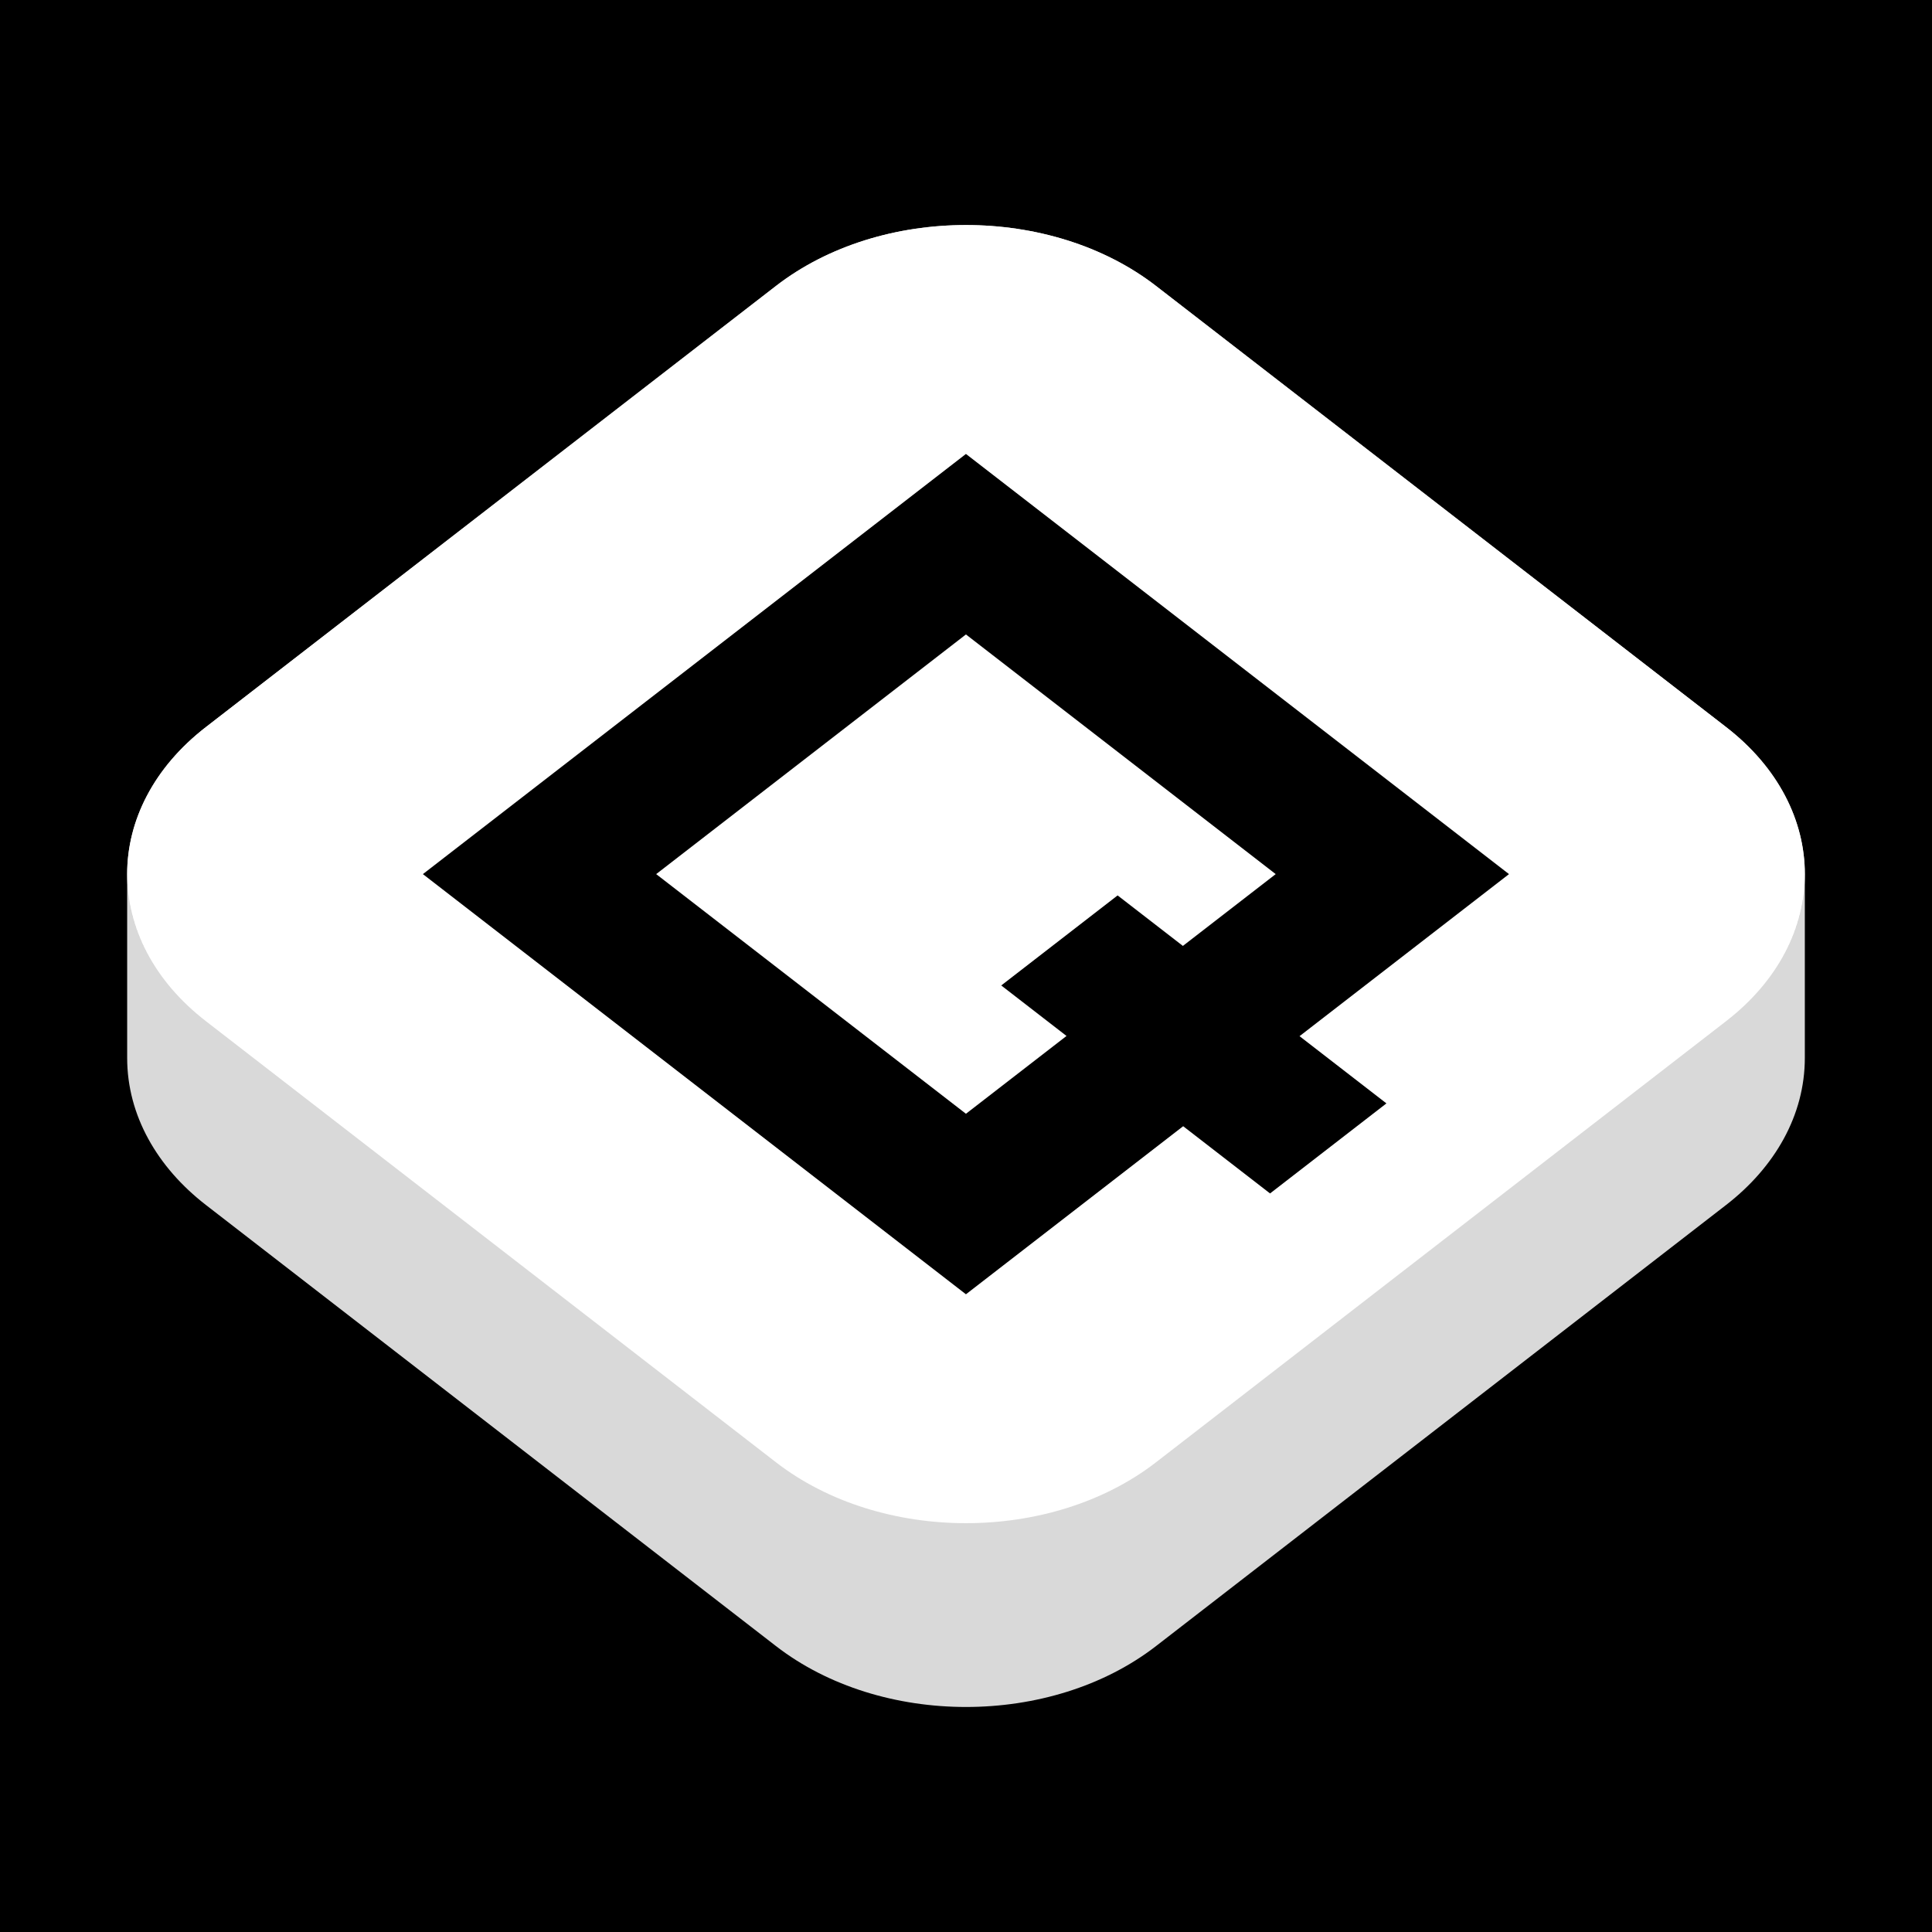
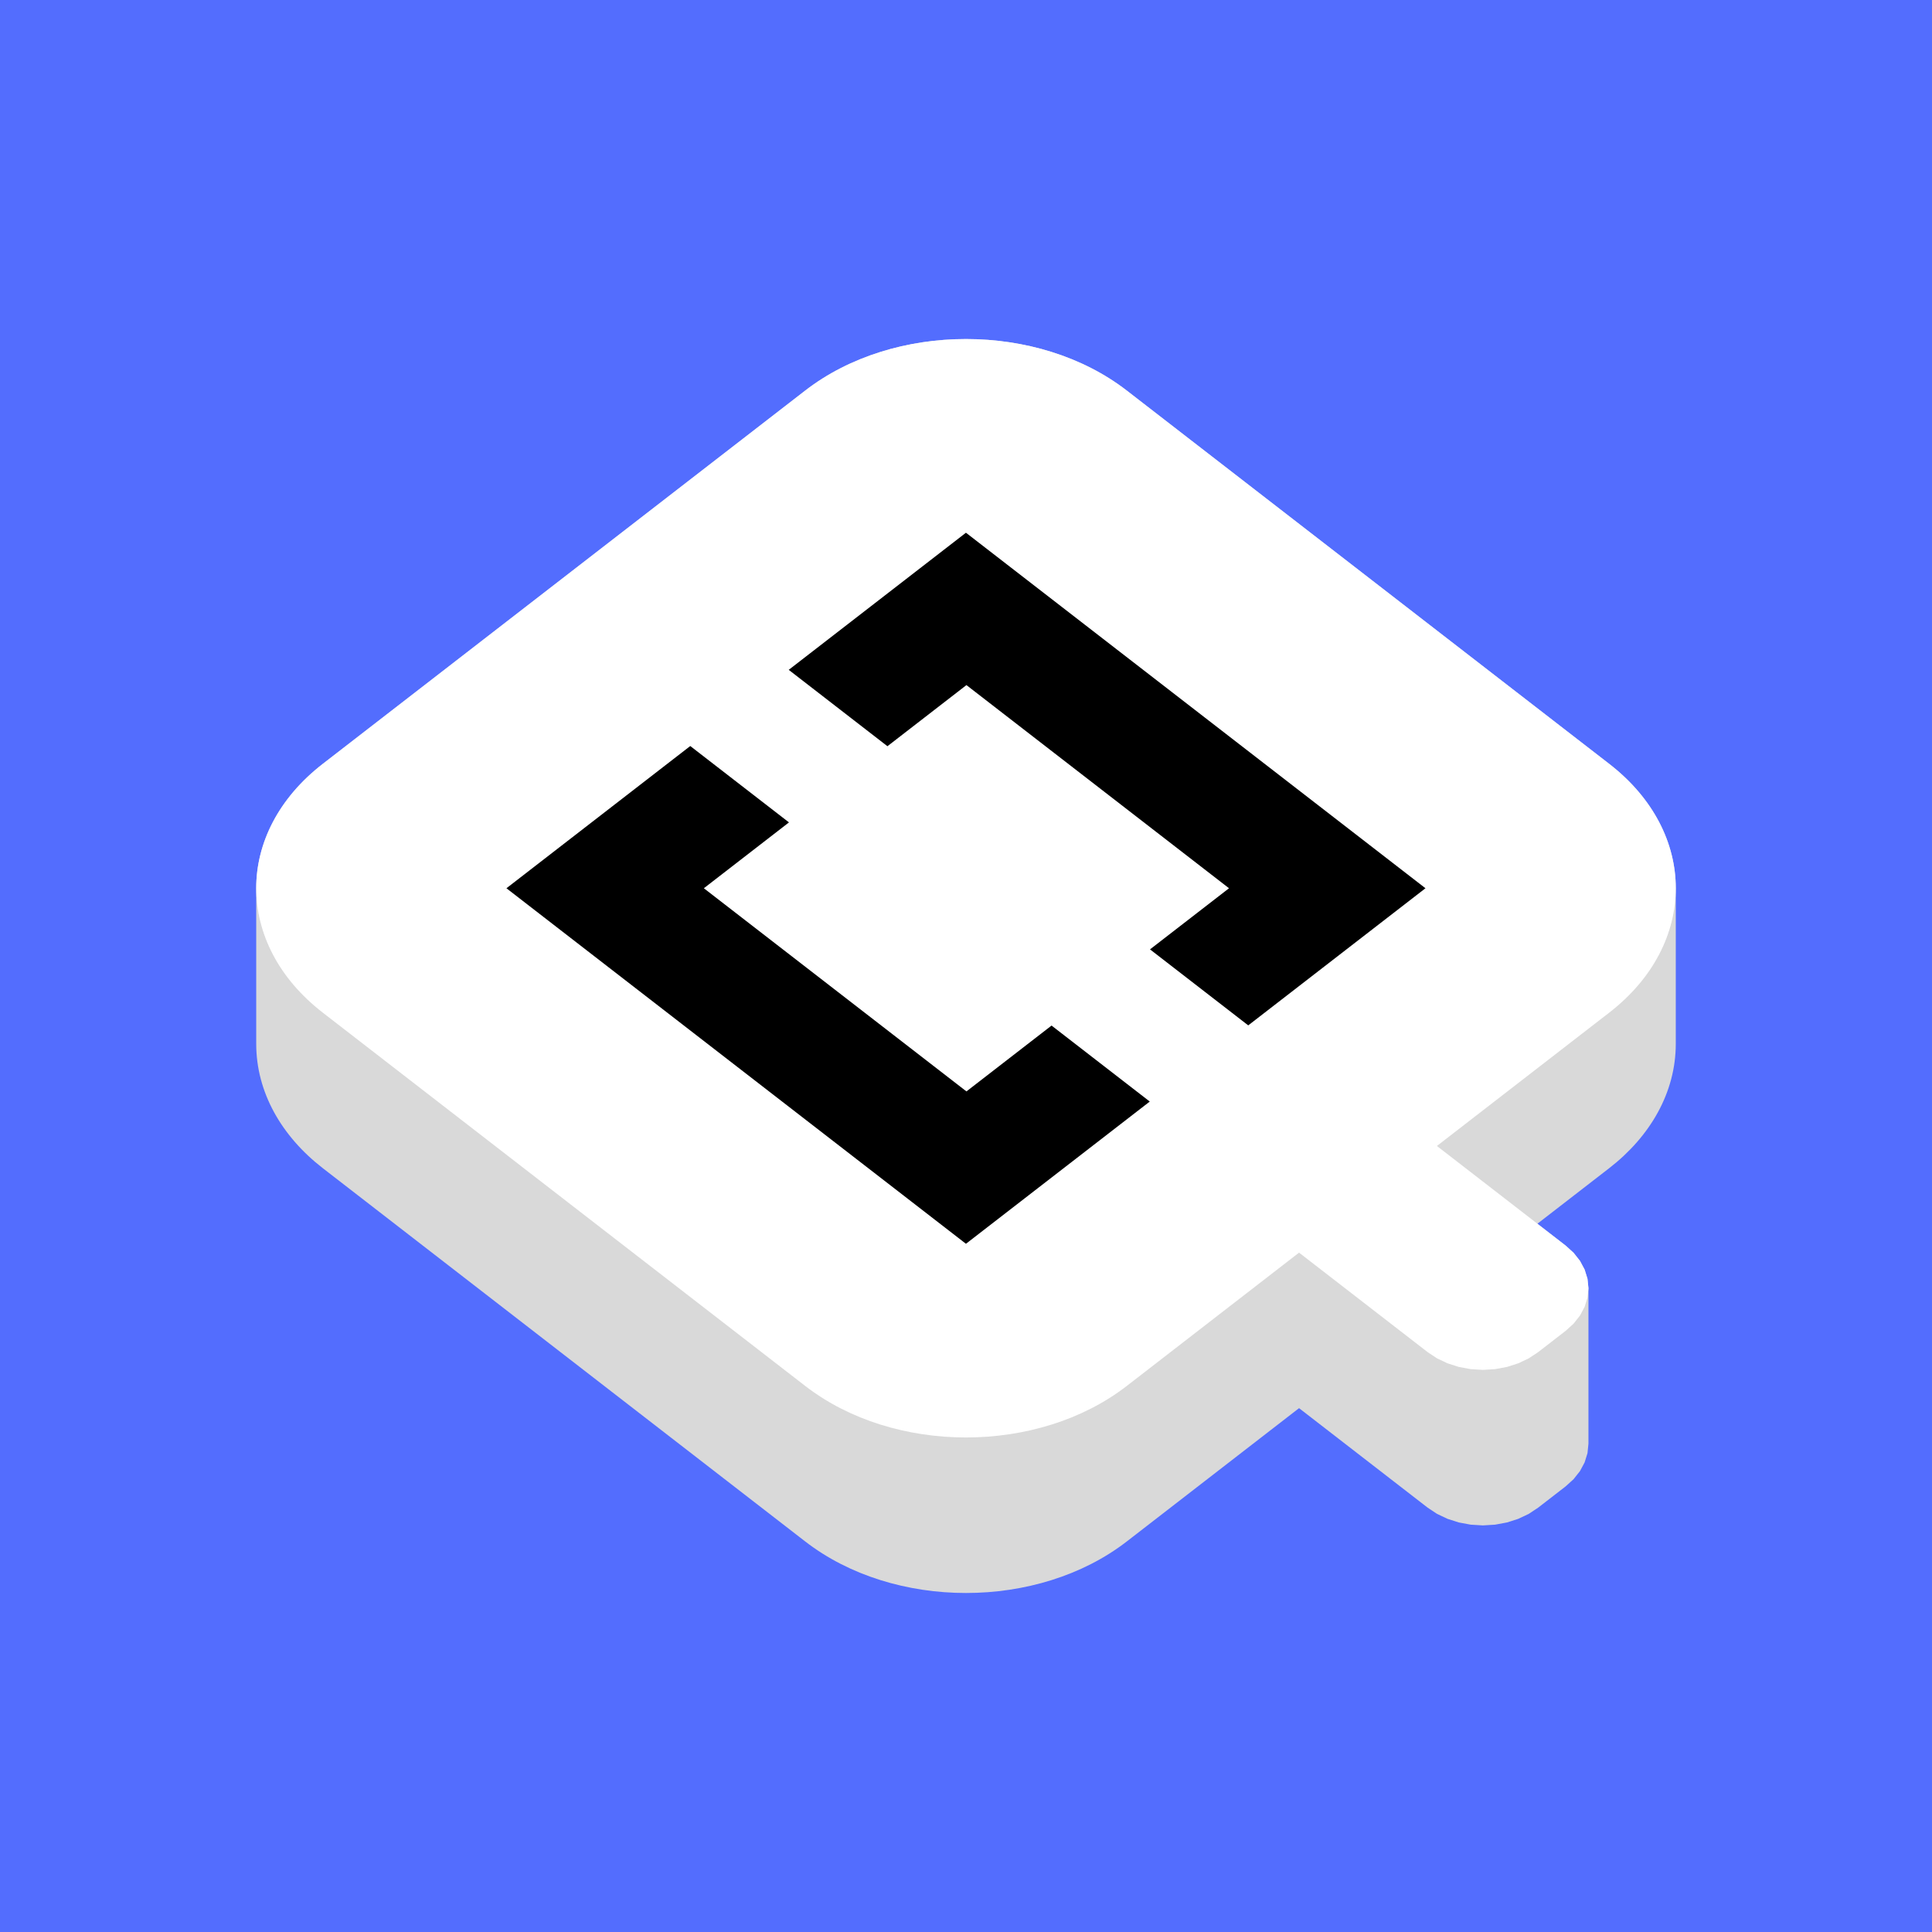
<svg xmlns="http://www.w3.org/2000/svg" width="512" height="512" viewBox="0 0 512 512" fill="none">
  <g clip-path="url(#clip0_189_2348)">
-     <path d="M512 0H0V512H512V0Z" fill="black" />
-     <g transform="translate(256.000 256.004) scale(1.3) translate(-256.000 -256.004)">
+     <path d="M512 0H0V512H512V0Z" fill="#536DFE" />
+     <g transform="translate(256.000 256.000) scale(1.1) translate(-256.000 -256.000)">
+       <path d="M316.875 310.074L350.086 284.378L400.457 323.350L402.371 325.085L403.912 327.030L405.040 329.137L405.728 331.355L405.959 333.629L405.959 371.097L405.728 373.371L405.040 375.588L403.912 377.696L402.371 379.641L400.457 381.375L393.814 386.514L391.573 387.996L389.059 389.187L386.336 390.060L383.469 390.593L380.530 390.772L377.591 390.593L374.724 390.060L372.001 389.187L369.487 387.996L367.246 386.514L316.875 347.542Z" fill="#D9D9D9" />
      <path d="M101.046 267.245L217.261 357.169V394.637L101.046 304.713V267.245ZM294.737 357.169L410.952 267.245V304.713L294.737 394.637V357.169ZM85 237.269C85 248.975 91.132 259.572 101.046 267.245V304.713C91.132 297.04 85 286.444 85 274.737V237.269ZM426.999 237.269V274.737C426.999 286.444 420.866 297.04 410.952 304.713V267.245C420.866 259.572 426.999 248.975 426.999 237.269ZM217.261 357.169C238.656 373.724 273.343 373.724 294.737 357.169V394.637C273.343 411.192 238.656 411.192 217.261 394.637V357.169ZM217.261 117.369C238.656 100.815 273.343 100.815 294.737 117.369L410.952 207.294C432.349 223.849 432.349 250.689 410.952 267.245L294.737 357.169C273.343 373.724 238.656 373.724 217.261 357.169L101.046 267.245C79.651 250.689 79.651 223.849 101.046 207.294L217.261 117.369Z" fill="#D9D9D9" />
      <path d="M217.261 117.369C238.656 100.815 273.343 100.815 294.737 117.369L410.952 207.294C432.349 223.849 432.349 250.689 410.952 267.245L294.737 357.169C273.343 373.724 238.656 373.724 217.261 357.169L101.046 267.245C79.651 250.689 79.651 223.849 101.046 207.294L217.261 117.369Z" fill="white" />
-       <path d="M145.284 237.269L255.988 151.616L366.692 237.269L323.993 270.305L341.706 284.010L317.982 302.365L300.270 288.661L255.988 322.922ZM192.842 237.269L255.988 188.413L319.134 237.269L300.214 251.907L286.908 241.612L263.184 259.967L276.490 270.263L255.988 286.125Z" fill="black" fill-rule="evenodd" />
+       <path d="M316.875 310.074L367.246 349.046L369.487 350.528L372.001 351.719L374.724 352.592L377.591 353.125L380.530 353.304L383.469 353.125L386.336 352.592L389.059 351.719L391.573 350.528L393.814 349.046L400.457 343.907L402.371 342.173L403.912 340.228L405.040 338.120L405.728 335.903L405.959 333.629L405.728 331.355L405.040 329.137L403.912 327.030L402.371 325.085L400.457 323.350L350.086 284.378Z" fill="white" />
+       <path d="M145.284 237.269L189.569 203.005L213.35 221.404L192.845 237.269L256.106 286.213L276.611 270.349L300.273 288.657L255.988 322.922L145.284 237.269Z" fill="black" />
+       <path d="M300.33 251.994L323.997 270.304L366.693 237.269L255.988 151.616L213.292 184.65L237.072 203.05L256.106 188.324L319.364 237.269L300.33 251.994Z" fill="black" />
    </g>
  </g>
  <defs>
    <clipPath id="clip0_189_2348">
      <rect width="512" height="512" fill="white" />
    </clipPath>
  </defs>
</svg>
